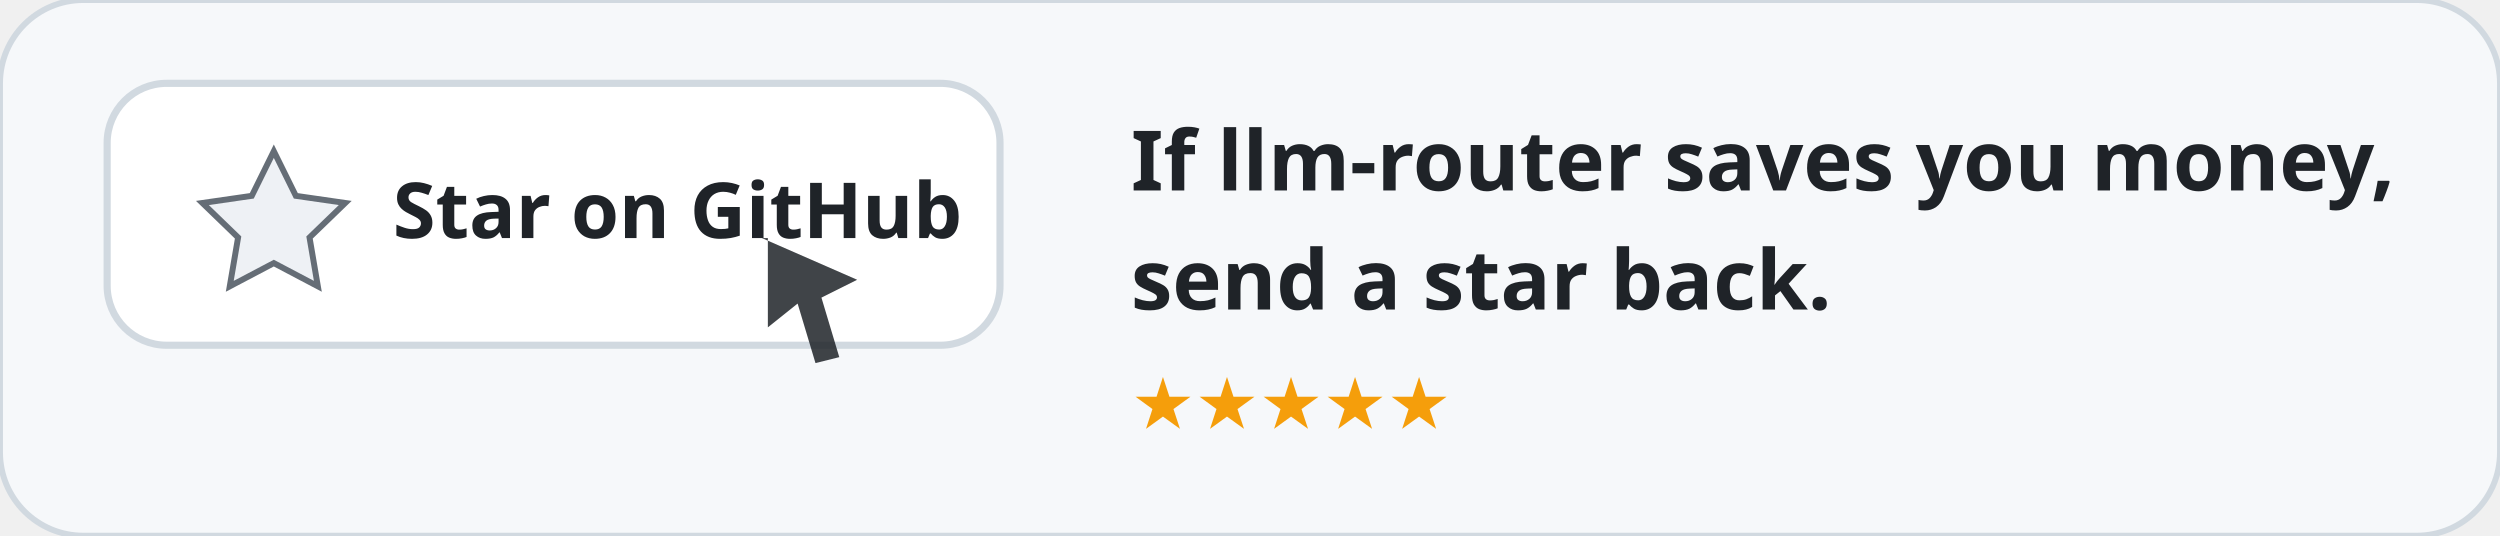
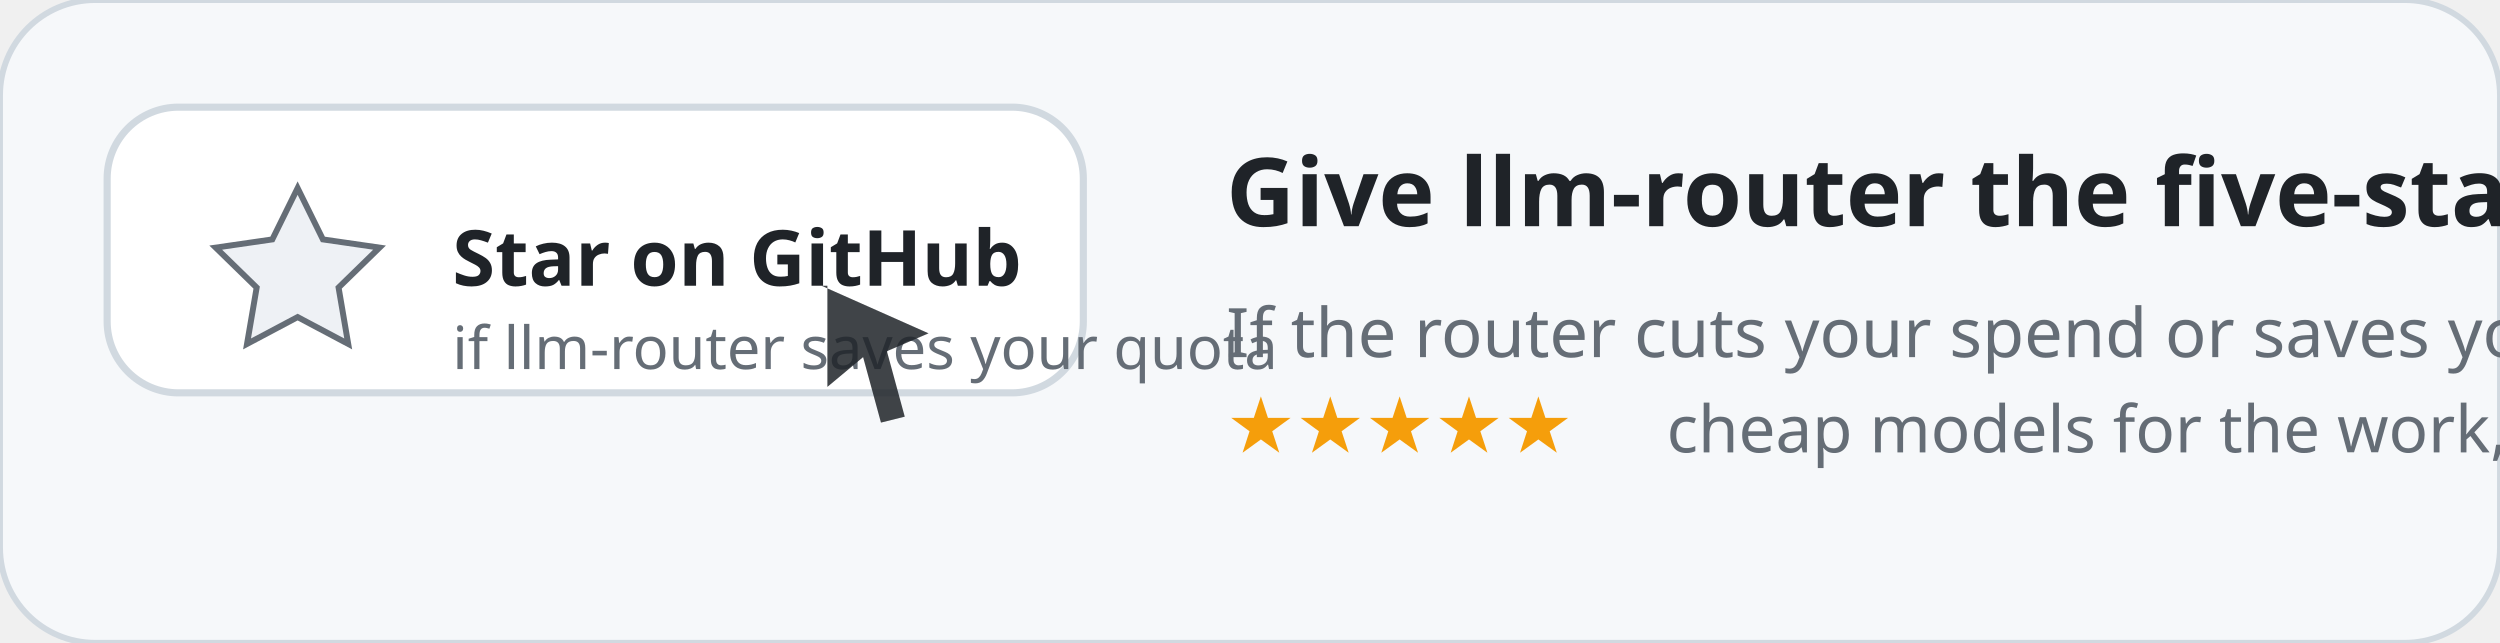
- <svg xmlns="http://www.w3.org/2000/svg" viewBox="0 0 420 90" fill="none">
+ <svg xmlns="http://www.w3.org/2000/svg" viewBox="0 0 420 108" fill="none">
  <style>
    @keyframes cursorTap {
      0%, 12%, 100% { transform: translate(0px, 0px) scale(1); }
      18% { transform: translate(-3px, -3px) scale(1); }
      24% { transform: translate(-10px, -10px) scale(0.96); }
      30% { transform: translate(-3px, -3px) scale(1); }
    }
    @keyframes borderGlow {
      0%, 100% { stroke-opacity: 0.45; }
      50% { stroke-opacity: 1; }
    }
    @keyframes sparkle {
      0%, 18%, 100% { opacity: 0; transform: scale(0.6); }
      28%, 46% { opacity: 1; transform: scale(1); }
      60% { opacity: 0; transform: scale(1.2); }
    }
+     @keyframes heartBeat {
+       0%, 100% { transform: scale(1); }
+       50% { transform: scale(1.08); }
+     }
+     @keyframes captionFade {
+       0% { opacity: 0; transform: translateY(4px); }
+       100% { opacity: 1; transform: translateY(0); }
+     }
    .button-border { animation: borderGlow 3s ease-in-out infinite; }
    .cursor { animation: cursorTap 3.4s ease-in-out infinite; transform-origin: 56px 46px; }
    .spark-1 { animation: sparkle 3.4s ease-in-out infinite; transform-origin: 0 0; }
    .spark-2 { animation: sparkle 3.4s ease-in-out 0.12s infinite; transform-origin: 0 0; }
+     .spark-3 { animation: sparkle 3.4s ease-in-out 0.24s infinite; transform-origin: 0 0; }
+     .five-star { animation: heartBeat 2.4s ease-in-out infinite; transform-origin: center; }
+     .caption { animation: captionFade 0.45s ease-out both; }
  </style>
-   <rect width="420" height="90" rx="14" fill="#f6f8fa" stroke="#d1d9e0" stroke-width="1" />
-   <g transform="translate(18 14)">
-     <rect class="button-border" x="0" y="0" width="150" height="44" rx="10" fill="#ffffff" stroke="#d1d9e0" stroke-width="1.2" />
-     <g transform="translate(14 10)">
-       <path d="M14 1.4l3.7 7.5 8.3 1.2-6 5.8 1.4 8.2L14 20.2 6.6 24.1l1.4-8.2-6-5.8 8.3-1.2L14 1.4z" fill="#eef1f5" stroke="#656d76" stroke-width="1">
-         <animate attributeName="fill" values="#eef1f5;#eef1f5;#F59E0B;#F59E0B;#eef1f5" dur="3.4s" repeatCount="indefinite" />
-         <animate attributeName="stroke" values="#656d76;#656d76;#F59E0B;#F59E0B;#656d76" dur="3.4s" repeatCount="indefinite" />
-       </path>
-       <text x="34" y="16" font-family="system-ui, sans-serif" font-size="13" font-weight="700" fill="#1f2328">Star on GitHub</text>
+   <rect width="420" height="108" rx="16" fill="#f6f8fa" stroke="#d1d9e0" stroke-width="1" />
+   <g transform="translate(18 18)">
+     <rect class="button-border" x="0" y="0" width="164" height="48" rx="12" fill="#ffffff" stroke="#d1d9e0" stroke-width="1.2" />
+     <g transform="translate(16 12)">
+       <g>
+         <path d="M16 1.6l4.25 8.62 9.51 1.38-6.88 6.71 1.62 9.47L16 23.27 7.5 27.78l1.62-9.47-6.88-6.71 9.51-1.38L16 1.6z" fill="#eef1f5" stroke="#656d76" stroke-width="1">
+           <animate attributeName="fill" values="#eef1f5;#eef1f5;#F59E0B;#F59E0B;#eef1f5" dur="3.4s" repeatCount="indefinite" />
+           <animate attributeName="stroke" values="#656d76;#656d76;#F59E0B;#F59E0B;#656d76" dur="3.4s" repeatCount="indefinite" />
+         </path>
+         <animateTransform attributeName="transform" type="scale" values="1;1;1.15;1;1" dur="3.4s" repeatCount="indefinite" additive="sum" />
+       </g>
+       <text x="42" y="18" font-family="system-ui, sans-serif" font-size="13" font-weight="700" fill="#1f2328">Star on GitHub</text>
+       <text x="42" y="32" font-family="system-ui, sans-serif" font-size="10" fill="#656d76">if llm-router saves your quota</text>
    </g>
    <g class="spark-1" opacity="0">
-       <circle cx="36" cy="-2" r="2.5" fill="#F59E0B" />
-       <circle cx="24" cy="-6" r="1.5" fill="#4F46E5" />
+       <circle cx="40" cy="-2" r="3" fill="#F59E0B" />
+       <circle cx="28" cy="-8" r="1.8" fill="#4F46E5" />
    </g>
    <g class="spark-2" opacity="0">
-       <circle cx="136" cy="-4" r="2" fill="#10B981" />
-       <circle cx="146" cy="6" r="1.4" fill="#F59E0B" />
+       <circle cx="148" cy="-6" r="2.2" fill="#10B981" />
+       <circle cx="160" cy="4" r="1.6" fill="#F59E0B" />
    </g>
-     <g class="cursor" transform="translate(110 26)">
-       <path d="M0 0l16 7-6 3 3 10-4 1-3-10-5 4V0z" fill="#1f2328" opacity="0.85" />
+     <g class="spark-3" opacity="0">
+       <circle cx="172" cy="14" r="2.3" fill="#EF4444" />
+       <circle cx="178" cy="28" r="1.8" fill="#8B5CF6" />
+     </g>
+     <g class="cursor" transform="translate(120 30)">
+       <path d="M0 0l18 8-7 3 3 11-4 1-3-11-6 5V0z" fill="#1f2328" opacity="0.85" />
    </g>
  </g>
-   <g transform="translate(190 14)">
-     <text x="0" y="18" font-family="system-ui, sans-serif" font-size="14" font-weight="700" fill="#1f2328">If llm-router saves you money,</text>
-     <text x="0" y="38" font-family="system-ui, sans-serif" font-size="14" font-weight="700" fill="#1f2328">send a star back.</text>
-     <text x="0" y="58" font-family="system-ui, sans-serif" font-size="12" fill="#F59E0B" font-weight="600">★★★★★</text>
+   <g class="caption" transform="translate(206 18)">
+     <text x="0" y="20" font-family="system-ui, sans-serif" font-size="16" font-weight="800" fill="#1f2328">Give llm-router the five-star treatment.</text>
+     <text x="0" y="42" font-family="system-ui, sans-serif" font-size="11.5" fill="#656d76">If the router cuts your spend or saves your quota, send a star back on GitHub.</text>
+     <g class="five-star" transform="translate(0 58)">
+       <text x="0" y="0" font-family="system-ui, sans-serif" font-size="13" font-weight="700" fill="#F59E0B">★★★★★</text>
+       <text x="74" y="0" font-family="system-ui, sans-serif" font-size="11" fill="#656d76">cheap models for the work, premium stars for the love</text>
+     </g>
  </g>
</svg>
